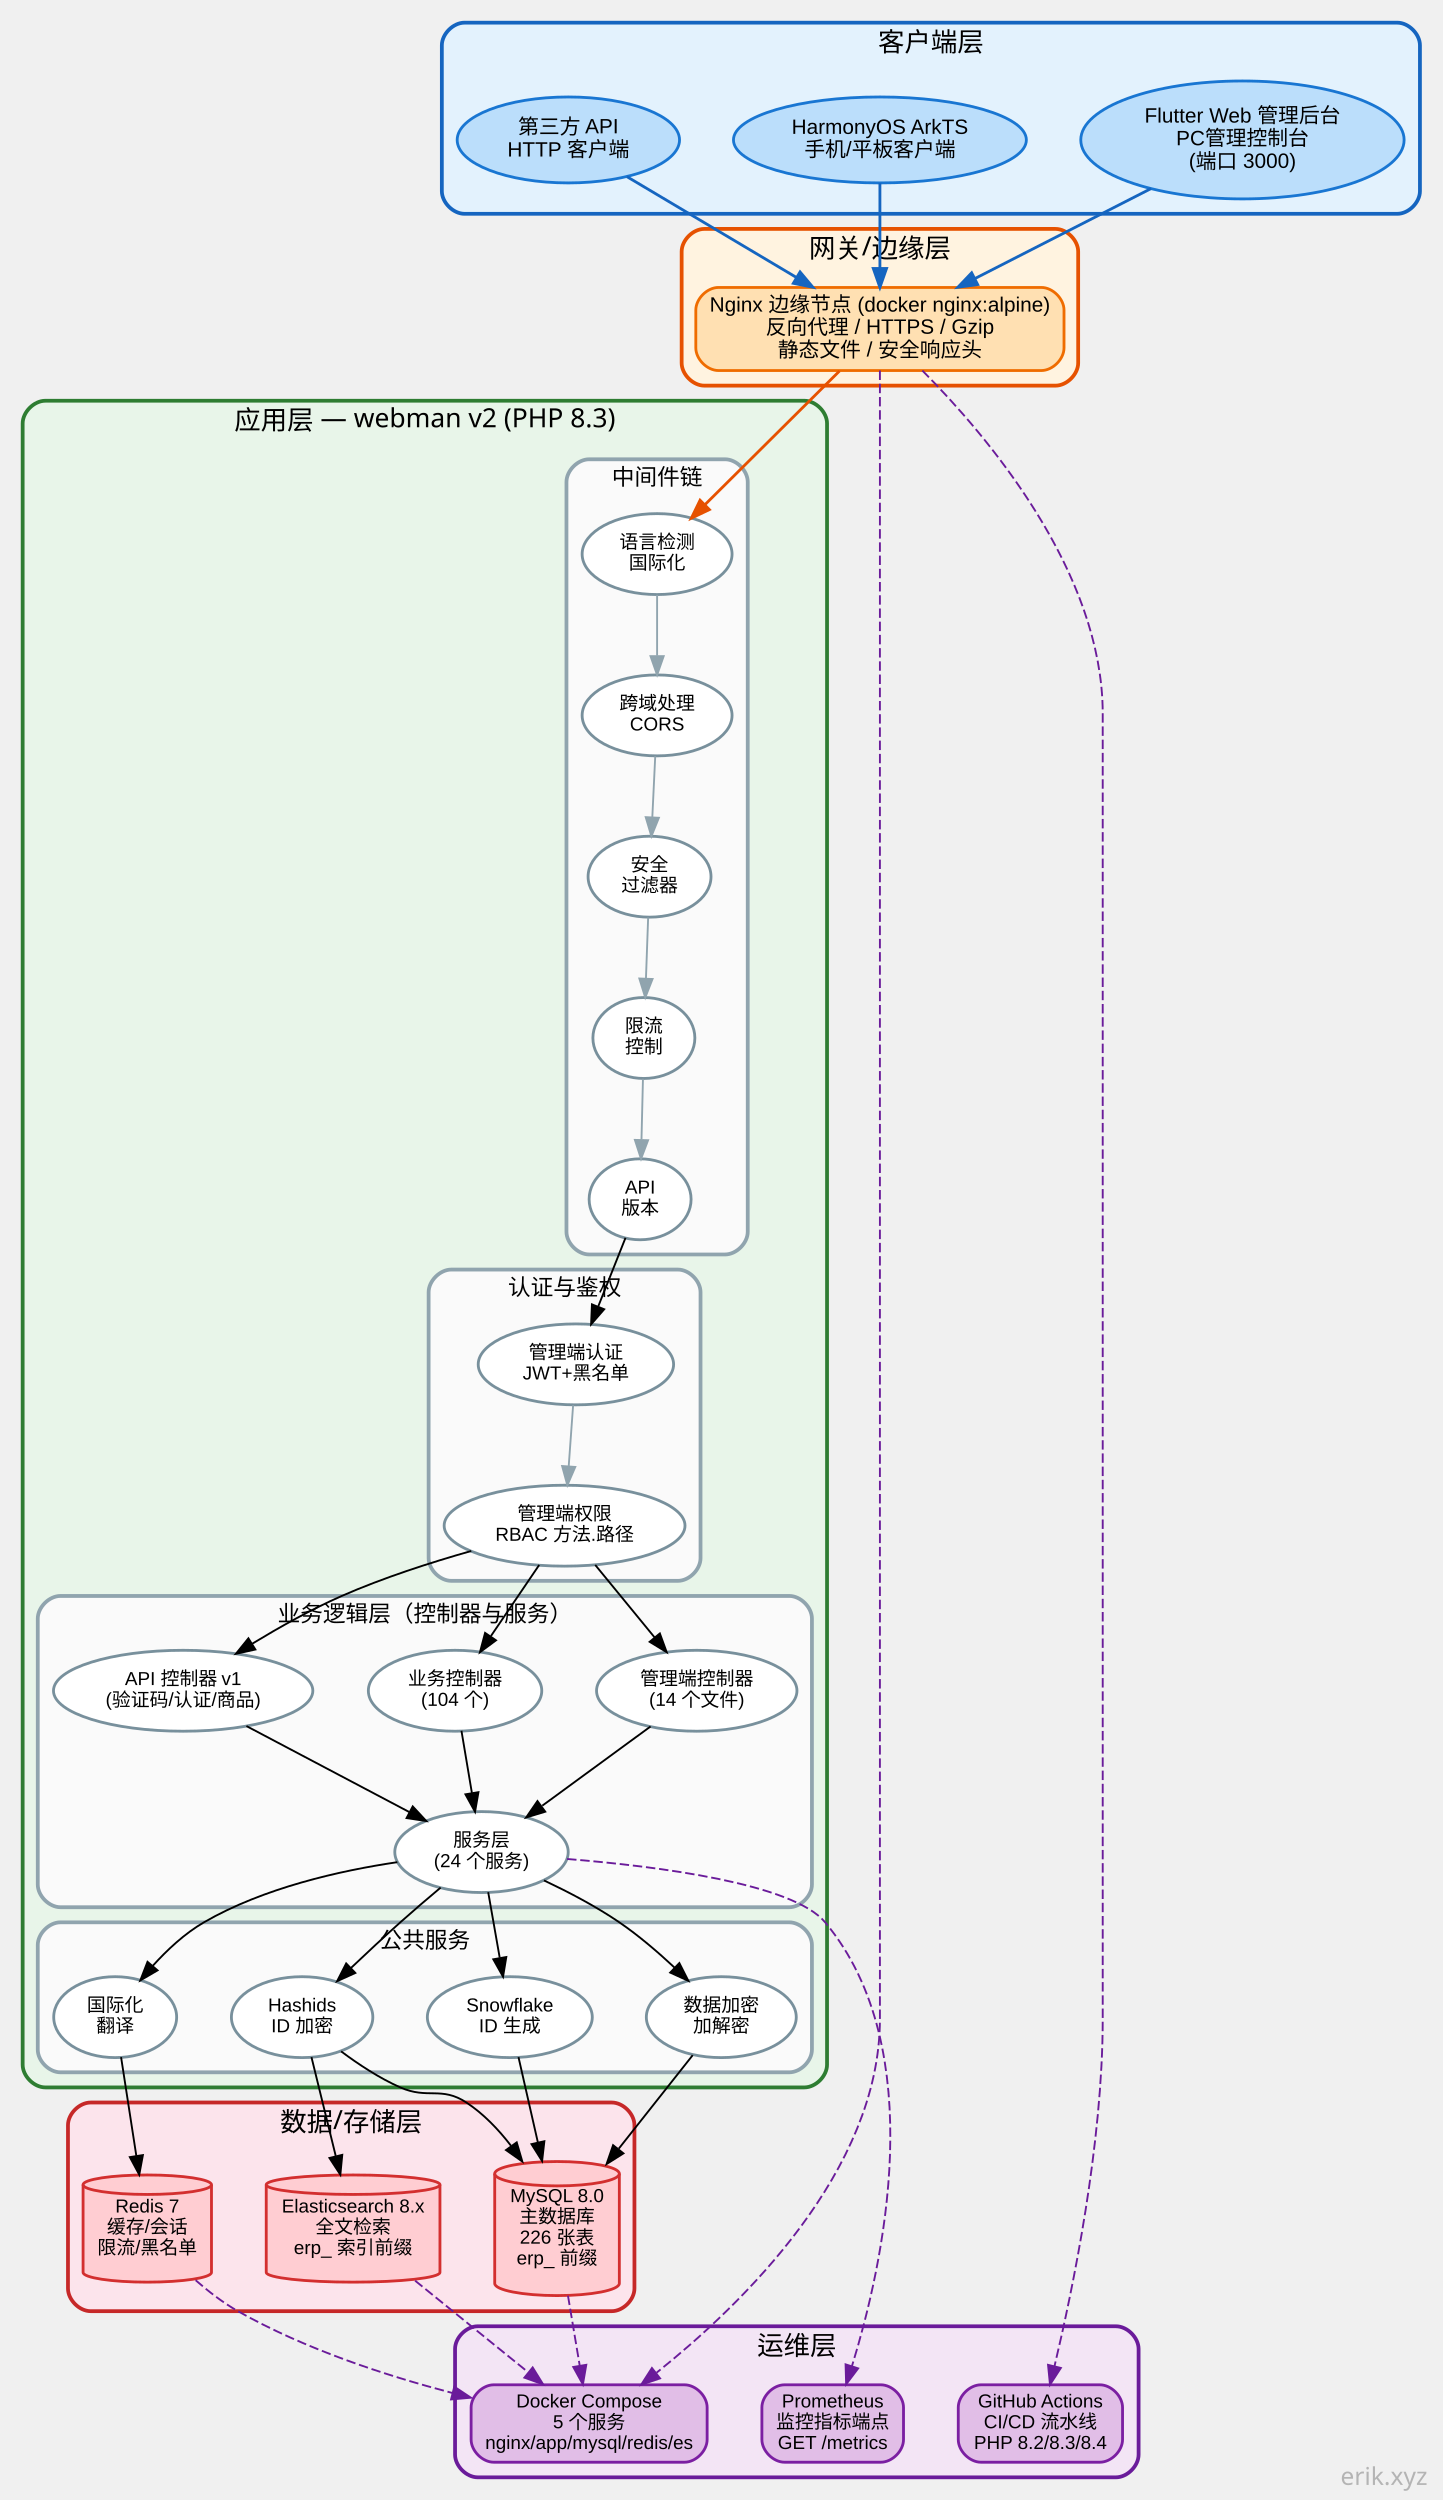
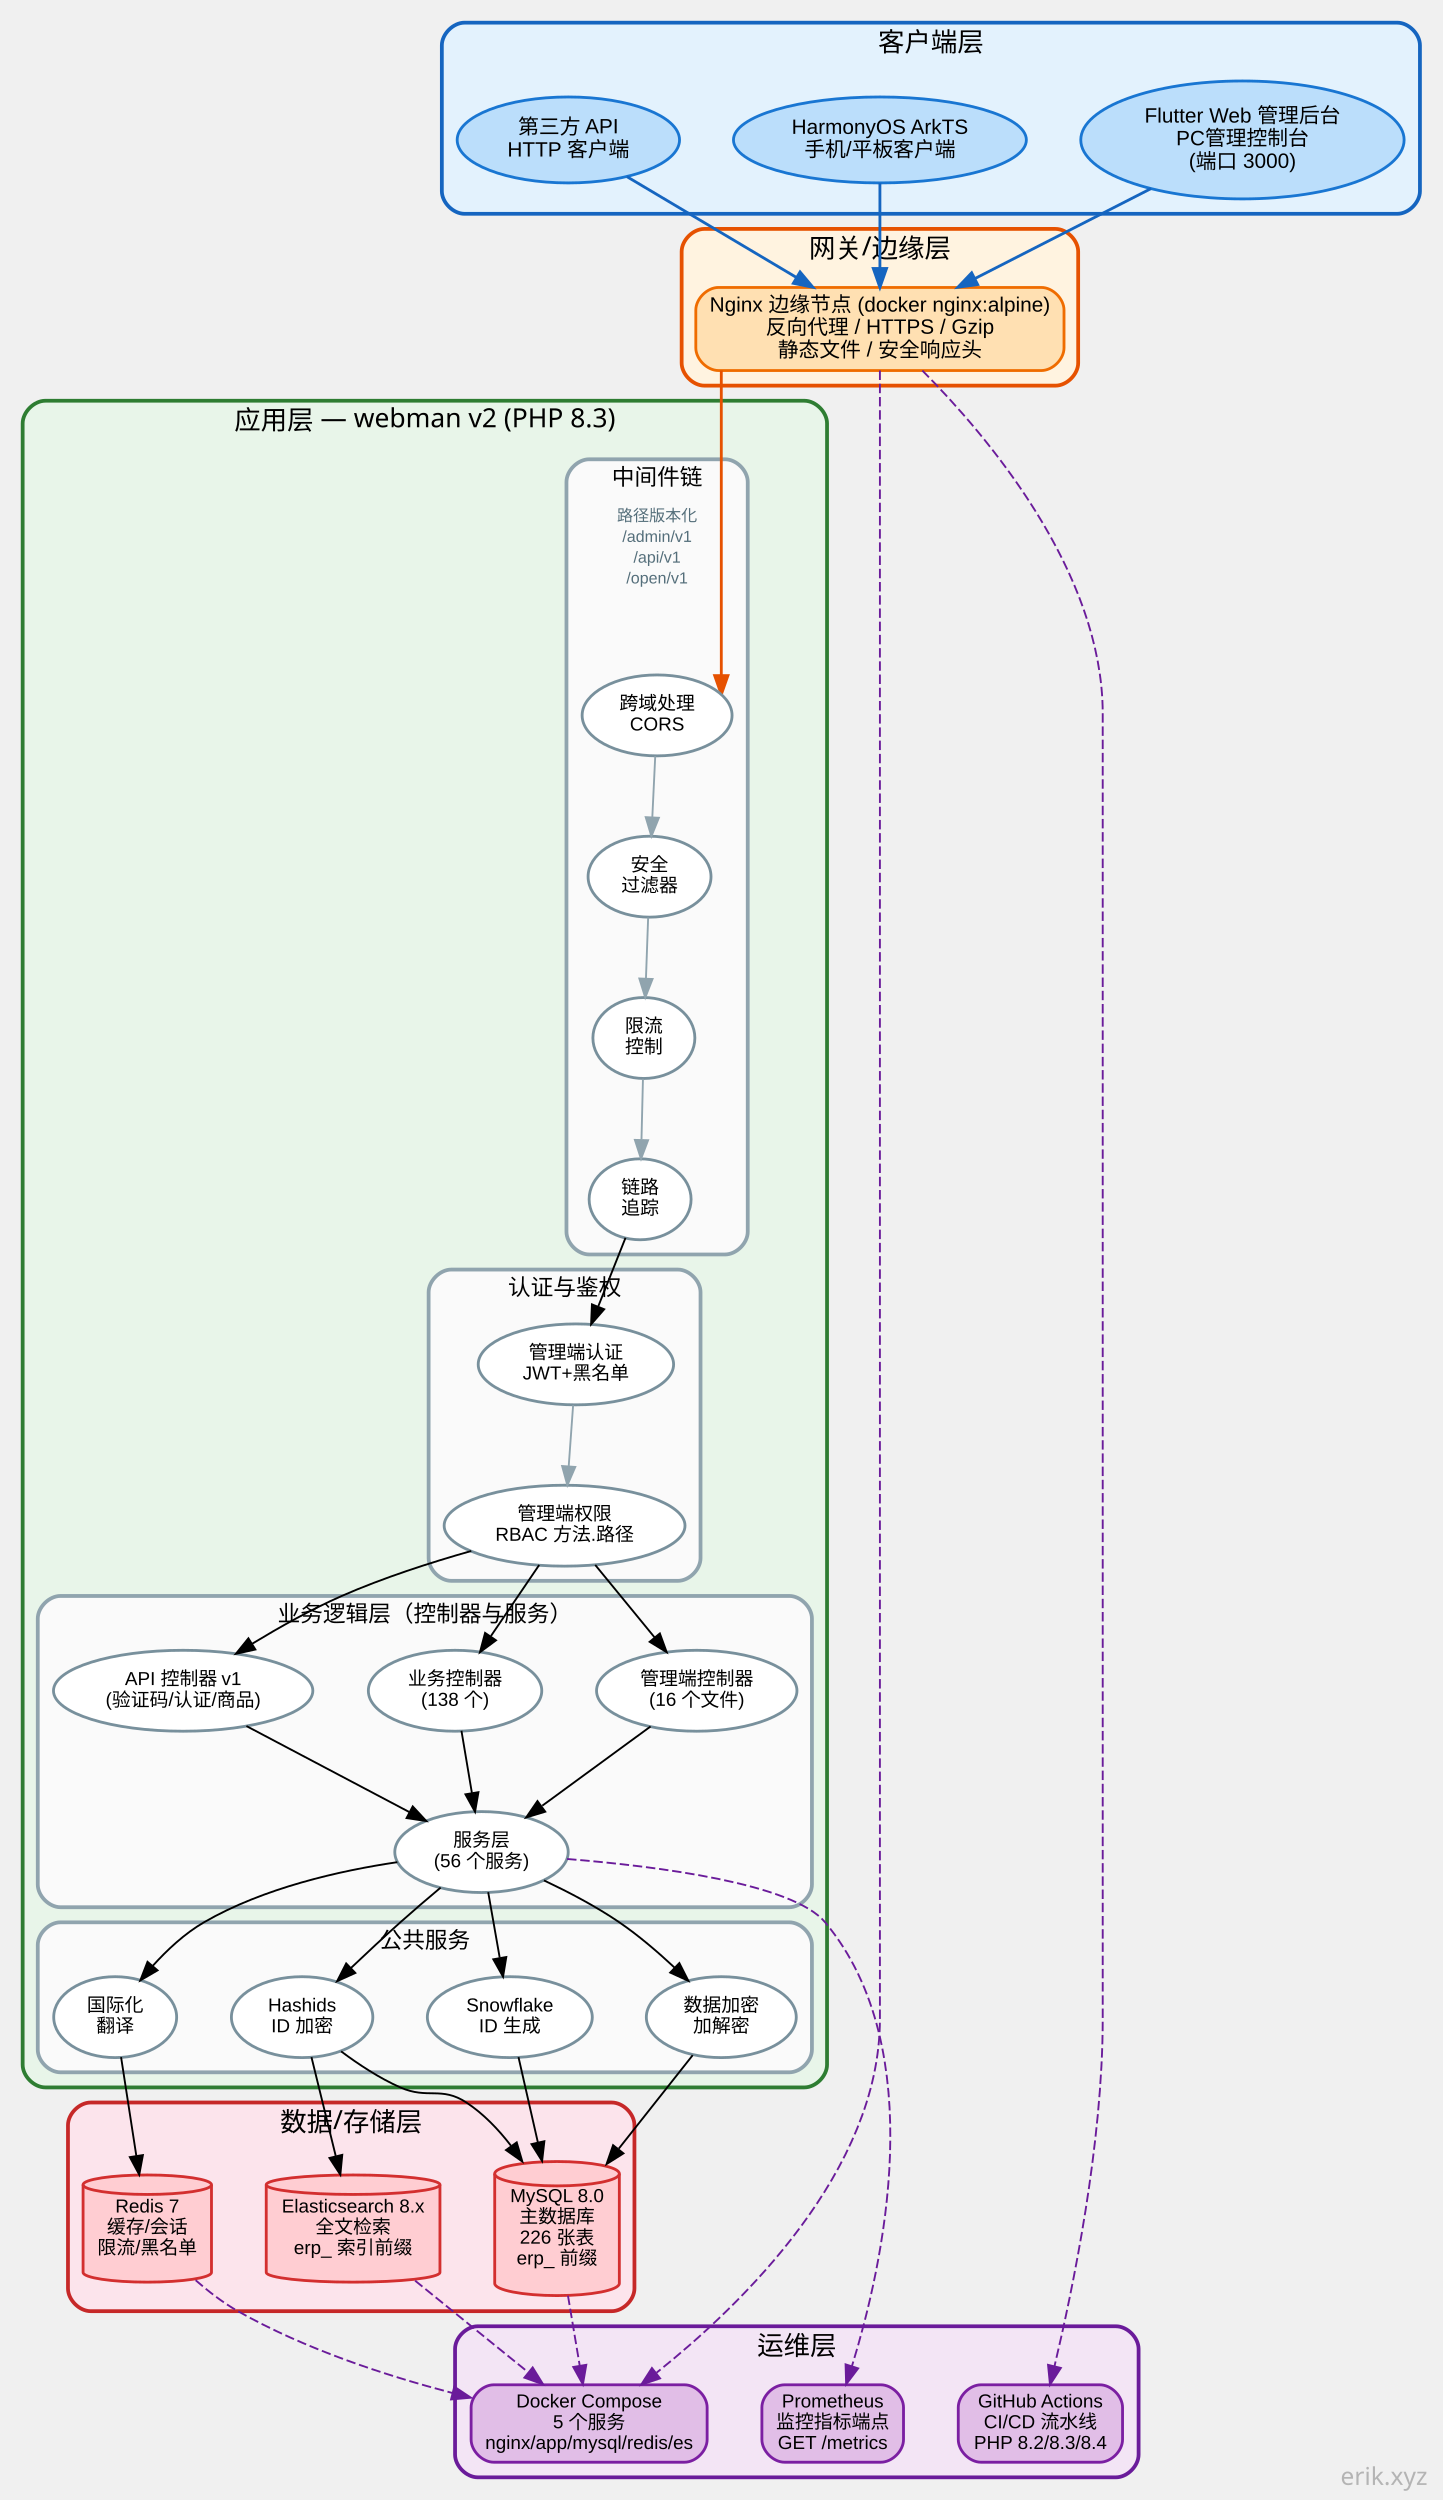
<svg xmlns="http://www.w3.org/2000/svg" width="764pt" height="1324pt" viewBox="0.00 0.00 764.00 1323.99">
  <g id="graph0" class="graph" transform="scale(1 1) rotate(0) translate(4 1319.99)">
    <g id="clust1" class="cluster">
      <path fill="#e3f2fd" stroke="#1565c0" stroke-width="2" d="M242,-1206.76C242,-1206.76 736,-1206.76 736,-1206.76 742,-1206.76 748,-1212.76 748,-1218.76 748,-1218.76 748,-1295.99 748,-1295.99 748,-1301.99 742,-1307.99 736,-1307.99 736,-1307.99 242,-1307.99 242,-1307.99 236,-1307.99 230,-1301.99 230,-1295.99 230,-1295.99 230,-1218.76 230,-1218.76 230,-1212.76 236,-1206.76 242,-1206.76" />
      <text text-anchor="middle" x="489" y="-1292.79" font-family="Arial Bold" font-size="14.00">客户端层</text>
    </g>
    <g id="clust2" class="cluster">
      <path fill="#fff3e0" stroke="#e65100" stroke-width="2" d="M369,-1115.76C369,-1115.76 555,-1115.76 555,-1115.76 561,-1115.76 567,-1121.76 567,-1127.76 567,-1127.76 567,-1186.76 567,-1186.76 567,-1192.76 561,-1198.76 555,-1198.76 555,-1198.76 369,-1198.76 369,-1198.76 363,-1198.76 357,-1192.76 357,-1186.76 357,-1186.76 357,-1127.76 357,-1127.76 357,-1121.76 363,-1115.76 369,-1115.76" />
      <text text-anchor="middle" x="462" y="-1183.56" font-family="Arial Bold" font-size="14.00">网关/边缘层</text>
    </g>
    <g id="clust3" class="cluster">
      <path fill="#e8f5e9" stroke="#2e7d32" stroke-width="2" d="M20,-214.5C20,-214.5 422,-214.5 422,-214.5 428,-214.5 434,-220.5 434,-226.5 434,-226.5 434,-1095.76 434,-1095.76 434,-1101.76 428,-1107.76 422,-1107.76 422,-1107.76 20,-1107.76 20,-1107.76 14,-1107.76 8,-1101.76 8,-1095.76 8,-1095.76 8,-226.5 8,-226.5 8,-220.5 14,-214.5 20,-214.5" />
      <text text-anchor="middle" x="221" y="-1092.56" font-family="Arial Bold" font-size="14.00">应用层 — webman v2 (PHP 8.3)</text>
    </g>
    <g id="clust4" class="cluster">
      <path fill="#fafafa" stroke="#90a4ae" stroke-width="2" d="M308,-655.63C308,-655.63 380,-655.63 380,-655.63 386,-655.63 392,-661.63 392,-667.63 392,-667.63 392,-1064.76 392,-1064.76 392,-1070.76 386,-1076.76 380,-1076.76 380,-1076.76 308,-1076.76 308,-1076.76 302,-1076.76 296,-1070.76 296,-1064.76 296,-1064.76 296,-667.63 296,-667.63 296,-661.63 302,-655.63 308,-655.63" />
      <text text-anchor="middle" x="344" y="-1063.16" font-family="Arial Bold" font-size="12.00">中间件链</text>
    </g>
    <g id="clust5" class="cluster">
      <path fill="#fafafa" stroke="#90a4ae" stroke-width="2" d="M235,-482.78C235,-482.78 355,-482.78 355,-482.78 361,-482.78 367,-488.78 367,-494.78 367,-494.78 367,-635.63 367,-635.63 367,-641.63 361,-647.63 355,-647.63 355,-647.63 235,-647.63 235,-647.63 229,-647.63 223,-641.63 223,-635.63 223,-635.63 223,-494.78 223,-494.78 223,-488.78 229,-482.78 235,-482.78" />
      <text text-anchor="middle" x="295" y="-634.03" font-family="Arial Bold" font-size="12.00">认证与鉴权</text>
    </g>
    <g id="clust6" class="cluster">
      <path fill="#fafafa" stroke="#90a4ae" stroke-width="2" d="M28,-309.93C28,-309.93 414,-309.93 414,-309.93 420,-309.93 426,-315.93 426,-321.93 426,-321.93 426,-462.78 426,-462.78 426,-468.78 420,-474.78 414,-474.78 414,-474.78 28,-474.78 28,-474.78 22,-474.78 16,-468.78 16,-462.78 16,-462.78 16,-321.93 16,-321.93 16,-315.93 22,-309.93 28,-309.93" />
      <text text-anchor="middle" x="221" y="-461.18" font-family="Arial Bold" font-size="12.00">业务逻辑层（控制器与服务）</text>
    </g>
    <g id="clust7" class="cluster">
      <path fill="#fafafa" stroke="#90a4ae" stroke-width="2" d="M28,-222.5C28,-222.5 414,-222.5 414,-222.5 420,-222.5 426,-228.5 426,-234.5 426,-234.5 426,-289.93 426,-289.93 426,-295.93 420,-301.93 414,-301.93 414,-301.93 28,-301.93 28,-301.93 22,-301.93 16,-295.93 16,-289.93 16,-289.93 16,-234.5 16,-234.5 16,-228.5 22,-222.5 28,-222.5" />
      <text text-anchor="middle" x="221" y="-288.33" font-family="Arial Bold" font-size="12.00">公共服务</text>
    </g>
    <g id="clust8" class="cluster">
      <path fill="#fce4ec" stroke="#c62828" stroke-width="2" d="M44,-96C44,-96 320,-96 320,-96 326,-96 332,-102 332,-108 332,-108 332,-194.5 332,-194.5 332,-200.5 326,-206.5 320,-206.5 320,-206.5 44,-206.5 44,-206.5 38,-206.5 32,-200.5 32,-194.5 32,-194.5 32,-108 32,-108 32,-102 38,-96 44,-96" />
      <text text-anchor="middle" x="182" y="-191.3" font-family="Arial Bold" font-size="14.00">数据/存储层</text>
    </g>
    <g id="clust9" class="cluster">
      <path fill="#f3e5f5" stroke="#6a1b9a" stroke-width="2" d="M249,-8C249,-8 587,-8 587,-8 593,-8 599,-14 599,-20 599,-20 599,-76 599,-76 599,-82 593,-88 587,-88 587,-88 249,-88 249,-88 243,-88 237,-82 237,-76 237,-76 237,-20 237,-20 237,-14 243,-8 249,-8" />
      <text text-anchor="middle" x="418" y="-72.8" font-family="Arial Bold" font-size="14.00">运维层</text>
    </g>
    <g id="node1" class="node">
      <ellipse fill="#bbdefb" stroke="#1976d2" stroke-width="1.5" cx="654" cy="-1245.88" rx="85.62" ry="31.23" />
      <text text-anchor="middle" x="654" y="-1255.08" font-family="Arial" font-size="11.00">Flutter Web 管理后台</text>
      <text text-anchor="middle" x="654" y="-1243.08" font-family="Arial" font-size="11.00">PC管理控制台</text>
      <text text-anchor="middle" x="654" y="-1231.08" font-family="Arial" font-size="11.00">(端口 3000)</text>
    </g>
    <g id="node4" class="node">
      <path fill="#ffe0b2" stroke="#ef6c00" stroke-width="1.5" d="M547.5,-1167.76C547.5,-1167.76 376.5,-1167.76 376.5,-1167.76 370.5,-1167.76 364.5,-1161.76 364.5,-1155.76 364.5,-1155.76 364.5,-1135.76 364.5,-1135.76 364.5,-1129.76 370.5,-1123.76 376.5,-1123.76 376.5,-1123.76 547.5,-1123.76 547.5,-1123.76 553.5,-1123.76 559.5,-1129.76 559.5,-1135.76 559.5,-1135.76 559.5,-1155.76 559.5,-1155.76 559.5,-1161.76 553.5,-1167.76 547.5,-1167.76" />
      <text text-anchor="middle" x="462" y="-1154.96" font-family="Arial" font-size="11.00">Nginx 边缘节点 (docker nginx:alpine)</text>
      <text text-anchor="middle" x="462" y="-1142.96" font-family="Arial" font-size="11.00">反向代理 / HTTPS / Gzip</text>
      <text text-anchor="middle" x="462" y="-1130.96" font-family="Arial" font-size="11.00">静态文件 / 安全响应头</text>
    </g>
    <g id="edge17" class="edge">
      <path fill="none" stroke="#1565c0" stroke-width="1.5" d="M605.55,-1220.12C577.08,-1205.57 541.15,-1187.21 512.36,-1172.5" />
      <polygon fill="#1565c0" stroke="#1565c0" stroke-width="1.5" points="513.77,-1169.29 503.28,-1167.86 510.59,-1175.52 513.77,-1169.29" />
    </g>
    <g id="node2" class="node">
      <ellipse fill="#bbdefb" stroke="#1976d2" stroke-width="1.5" cx="462" cy="-1245.88" rx="77.56" ry="22.76" />
      <text text-anchor="middle" x="462" y="-1249.08" font-family="Arial" font-size="11.00">HarmonyOS ArkTS</text>
      <text text-anchor="middle" x="462" y="-1237.08" font-family="Arial" font-size="11.00">手机/平板客户端</text>
    </g>
    <g id="edge18" class="edge">
      <path fill="none" stroke="#1565c0" stroke-width="1.5" d="M462,-1223.1C462,-1209.84 462,-1192.67 462,-1177.98" />
      <polygon fill="#1565c0" stroke="#1565c0" stroke-width="1.5" points="465.5,-1177.8 462,-1167.8 458.5,-1177.8 465.5,-1177.8" />
    </g>
    <g id="node3" class="node">
      <ellipse fill="#bbdefb" stroke="#1976d2" stroke-width="1.5" cx="297" cy="-1245.88" rx="58.88" ry="22.76" />
      <text text-anchor="middle" x="297" y="-1249.08" font-family="Arial" font-size="11.00">第三方 API</text>
      <text text-anchor="middle" x="297" y="-1237.08" font-family="Arial" font-size="11.00">HTTP 客户端</text>
    </g>
    <g id="edge19" class="edge">
      <path fill="none" stroke="#1565c0" stroke-width="1.5" d="M328.04,-1226.42C353.31,-1211.4 389.3,-1189.99 417.62,-1173.15" />
      <polygon fill="#1565c0" stroke="#1565c0" stroke-width="1.5" points="419.71,-1175.98 426.52,-1167.86 416.14,-1169.96 419.71,-1175.98" />
    </g>
-     <g id="node5" class="node">
-       <ellipse fill="#ffffff" stroke="#78909c" stroke-width="1.5" cx="344" cy="-1026.55" rx="39.7" ry="21.43" />
-       <text text-anchor="middle" x="344" y="-1029.55" font-family="Arial" font-size="10.00">语言检测</text>
-       <text text-anchor="middle" x="344" y="-1018.55" font-family="Arial" font-size="10.00">国际化</text>
+     <g id="mwver">
+       <text text-anchor="middle" x="344" y="-1044" font-family="Arial" font-size="8.50" fill="#546e7a">路径版本化</text>
+       <text text-anchor="middle" x="344" y="-1033" font-family="Arial" font-size="8.50" fill="#546e7a">/admin/v1</text>
+       <text text-anchor="middle" x="344" y="-1022" font-family="Arial" font-size="8.50" fill="#546e7a">/api/v1</text>
+       <text text-anchor="middle" x="344" y="-1011" font-family="Arial" font-size="8.50" fill="#546e7a">/open/v1</text>
    </g>
    <g id="edge20" class="edge">
-       <path fill="none" stroke="#e65100" stroke-width="1.5" d="M440.63,-1123.54C420.55,-1103.59 390.49,-1073.73 369.24,-1052.62" />
-       <polygon fill="#e65100" stroke="#e65100" stroke-width="1.5" points="371.68,-1050.11 362.12,-1045.55 366.75,-1055.08 371.68,-1050.11" />
+       <path fill="none" stroke="#e65100" stroke-width="1.5" d="M378,-1123.76C378,-1106.5 378,-1091.6 378,-1076.76C378,-1058.5 378,-1010.5 378,-961.95" />
+       <polygon fill="#e65100" stroke="#e65100" stroke-width="1.5" points="381.5,-962.18 378,-952.18 374.5,-962.18 381.5,-962.18" />
    </g>
    <g id="node23" class="node">
      <path fill="#e1bee7" stroke="#7b1fa2" stroke-width="1.5" d="M578.5,-57C578.5,-57 515.5,-57 515.5,-57 509.5,-57 503.5,-51 503.5,-45 503.5,-45 503.5,-28 503.5,-28 503.5,-22 509.5,-16 515.5,-16 515.5,-16 578.5,-16 578.5,-16 584.5,-16 590.5,-22 590.5,-28 590.5,-28 590.5,-45 590.5,-45 590.5,-51 584.5,-57 578.5,-57" />
      <text text-anchor="middle" x="547" y="-45" font-family="Arial" font-size="10.00">GitHub Actions</text>
      <text text-anchor="middle" x="547" y="-34" font-family="Arial" font-size="10.00">CI/CD 流水线</text>
      <text text-anchor="middle" x="547" y="-23" font-family="Arial" font-size="10.00">PHP 8.2/8.3/8.4</text>
    </g>
    <g id="edge26" class="edge">
      <path fill="none" stroke="#6a1b9a" stroke-dasharray="5,2" d="M484.47,-1123.75C518.71,-1089.33 580,-1017.24 580,-942.12 580,-942.12 580,-942.12 580,-250.71 580,-184.38 564.21,-107.8 554.47,-66.88" />
      <polygon fill="#6a1b9a" stroke="#6a1b9a" points="557.84,-65.93 552.08,-57.04 551.04,-67.58 557.84,-65.93" />
    </g>
    <g id="node24" class="node">
      <path fill="#e1bee7" stroke="#7b1fa2" stroke-width="1.5" d="M358.5,-57C358.5,-57 257.5,-57 257.5,-57 251.5,-57 245.5,-51 245.5,-45 245.5,-45 245.5,-28 245.5,-28 245.5,-22 251.5,-16 257.5,-16 257.5,-16 358.5,-16 358.5,-16 364.5,-16 370.5,-22 370.5,-28 370.5,-28 370.5,-45 370.5,-45 370.5,-51 364.5,-57 358.5,-57" />
      <text text-anchor="middle" x="308" y="-45" font-family="Arial" font-size="10.00">Docker Compose</text>
      <text text-anchor="middle" x="308" y="-34" font-family="Arial" font-size="10.00">5 个服务</text>
      <text text-anchor="middle" x="308" y="-23" font-family="Arial" font-size="10.00">nginx/app/mysql/redis/es</text>
    </g>
    <g id="edge27" class="edge">
      <path fill="none" stroke="#6a1b9a" stroke-dasharray="5,2" d="M462,-1123.76C462,-1086.96 462,-1008.44 462,-942.12 462,-942.12 462,-942.12 462,-250.71 462,-170.33 389.18,-99.67 343.68,-63.38" />
      <polygon fill="#6a1b9a" stroke="#6a1b9a" points="345.57,-60.41 335.53,-57.01 341.26,-65.92 345.57,-60.41" />
    </g>
    <g id="node6" class="node">
      <ellipse fill="#ffffff" stroke="#78909c" stroke-width="1.5" cx="344" cy="-941.12" rx="39.7" ry="21.43" />
      <text text-anchor="middle" x="344" y="-944.12" font-family="Arial" font-size="10.00">跨域处理</text>
      <text text-anchor="middle" x="344" y="-933.12" font-family="Arial" font-size="10.00">CORS</text>
    </g>
-     <g id="edge1" class="edge">
-       <path fill="none" stroke="#90a4ae" d="M344,-1004.93C344,-995.23 344,-983.47 344,-972.76" />
-       <polygon fill="#90a4ae" stroke="#90a4ae" points="347.5,-972.51 344,-962.51 340.5,-972.51 347.5,-972.51" />
-     </g>
    <g id="node7" class="node">
      <ellipse fill="#ffffff" stroke="#78909c" stroke-width="1.5" cx="340" cy="-855.7" rx="32.55" ry="21.43" />
      <text text-anchor="middle" x="340" y="-858.7" font-family="Arial" font-size="10.00">安全</text>
      <text text-anchor="middle" x="340" y="-847.7" font-family="Arial" font-size="10.00">过滤器</text>
    </g>
    <g id="edge2" class="edge">
      <path fill="none" stroke="#90a4ae" d="M343.01,-919.5C342.55,-909.8 341.98,-898.04 341.47,-887.33" />
      <polygon fill="#90a4ae" stroke="#90a4ae" points="344.95,-886.9 340.98,-877.08 337.96,-887.24 344.95,-886.9" />
    </g>
    <g id="node8" class="node">
      <ellipse fill="#ffffff" stroke="#78909c" stroke-width="1.5" cx="337" cy="-770.27" rx="27" ry="21.43" />
      <text text-anchor="middle" x="337" y="-773.27" font-family="Arial" font-size="10.00">限流</text>
      <text text-anchor="middle" x="337" y="-762.27" font-family="Arial" font-size="10.00">控制</text>
    </g>
    <g id="edge3" class="edge">
      <path fill="none" stroke="#90a4ae" d="M339.26,-834.08C338.91,-824.38 338.49,-812.61 338.1,-801.9" />
      <polygon fill="#90a4ae" stroke="#90a4ae" points="341.59,-801.52 337.73,-791.66 334.59,-801.78 341.59,-801.52" />
    </g>
    <g id="node9" class="node">
      <ellipse fill="#ffffff" stroke="#78909c" stroke-width="1.5" cx="335" cy="-684.85" rx="27" ry="21.43" />
-       <text text-anchor="middle" x="335" y="-687.85" font-family="Arial" font-size="10.00">API</text>
-       <text text-anchor="middle" x="335" y="-676.85" font-family="Arial" font-size="10.00">版本</text>
+       <text text-anchor="middle" x="335" y="-687.85" font-family="Arial" font-size="10.00">链路</text>
+       <text text-anchor="middle" x="335" y="-676.85" font-family="Arial" font-size="10.00">追踪</text>
    </g>
    <g id="edge4" class="edge">
      <path fill="none" stroke="#90a4ae" d="M336.51,-748.65C336.27,-738.95 335.99,-727.19 335.73,-716.48" />
      <polygon fill="#90a4ae" stroke="#90a4ae" points="339.23,-716.14 335.49,-706.23 332.23,-716.31 339.23,-716.14" />
    </g>
    <g id="node10" class="node">
      <ellipse fill="#ffffff" stroke="#78909c" stroke-width="1.5" cx="301" cy="-597.42" rx="51.74" ry="21.43" />
      <text text-anchor="middle" x="301" y="-600.42" font-family="Arial" font-size="10.00">管理端认证</text>
      <text text-anchor="middle" x="301" y="-589.42" font-family="Arial" font-size="10.00">JWT+黑名单</text>
    </g>
    <g id="edge6" class="edge">
      <path fill="none" stroke="black" d="M327.28,-664.46C323.03,-653.77 317.65,-640.26 312.88,-628.26" />
      <polygon fill="black" stroke="black" points="315.99,-626.61 309.04,-618.62 309.49,-629.2 315.99,-626.61" />
    </g>
    <g id="node11" class="node">
      <ellipse fill="#ffffff" stroke="#78909c" stroke-width="1.5" cx="295" cy="-511.99" rx="63.78" ry="21.43" />
      <text text-anchor="middle" x="295" y="-514.99" font-family="Arial" font-size="10.00">管理端权限</text>
      <text text-anchor="middle" x="295" y="-503.99" font-family="Arial" font-size="10.00">RBAC 方法.路径</text>
    </g>
    <g id="edge5" class="edge">
      <path fill="none" stroke="#90a4ae" d="M299.52,-575.8C298.82,-566.1 297.97,-554.34 297.2,-543.62" />
      <polygon fill="#90a4ae" stroke="#90a4ae" points="300.67,-543.1 296.47,-533.38 293.69,-543.6 300.67,-543.1" />
    </g>
    <g id="node12" class="node">
      <ellipse fill="#ffffff" stroke="#78909c" stroke-width="1.5" cx="365" cy="-424.57" rx="53.07" ry="21.43" />
      <text text-anchor="middle" x="365" y="-427.57" font-family="Arial" font-size="10.00">管理端控制器</text>
-       <text text-anchor="middle" x="365" y="-416.57" font-family="Arial" font-size="10.00">(14 个文件)</text>
+       <text text-anchor="middle" x="365" y="-416.57" font-family="Arial" font-size="10.00">(16 个文件)</text>
    </g>
    <g id="edge7" class="edge">
      <path fill="none" stroke="black" d="M311.24,-491.18C320.58,-479.78 332.45,-465.28 342.67,-452.82" />
      <polygon fill="black" stroke="black" points="345.46,-454.93 349.09,-444.98 340.05,-450.49 345.46,-454.93" />
    </g>
    <g id="node13" class="node">
      <ellipse fill="#ffffff" stroke="#78909c" stroke-width="1.5" cx="237" cy="-424.57" rx="45.92" ry="21.43" />
      <text text-anchor="middle" x="237" y="-427.57" font-family="Arial" font-size="10.00">业务控制器</text>
-       <text text-anchor="middle" x="237" y="-416.57" font-family="Arial" font-size="10.00">(104 个)</text>
+       <text text-anchor="middle" x="237" y="-416.57" font-family="Arial" font-size="10.00">(138 个)</text>
    </g>
    <g id="edge8" class="edge">
      <path fill="none" stroke="black" d="M281.55,-491.18C273.95,-479.99 264.34,-465.84 255.99,-453.54" />
      <polygon fill="black" stroke="black" points="258.69,-451.28 250.18,-444.98 252.9,-455.22 258.69,-451.28" />
    </g>
    <g id="node15" class="node">
      <ellipse fill="#ffffff" stroke="#78909c" stroke-width="1.5" cx="93" cy="-424.57" rx="68.68" ry="21.43" />
      <text text-anchor="middle" x="93" y="-427.57" font-family="Arial" font-size="10.00">API 控制器 v1</text>
      <text text-anchor="middle" x="93" y="-416.57" font-family="Arial" font-size="10.00">(验证码/认证/商品)</text>
    </g>
    <g id="edge9" class="edge">
      <path fill="none" stroke="black" d="M245.56,-498.59C224.08,-492.5 198.88,-484.39 177,-474.78 160.85,-467.69 143.91,-458.2 129.51,-449.45" />
      <polygon fill="black" stroke="black" points="131.25,-446.41 120.9,-444.12 127.56,-452.36 131.25,-446.41" />
    </g>
    <g id="node14" class="node">
      <ellipse fill="#ffffff" stroke="#78909c" stroke-width="1.5" cx="251" cy="-339.14" rx="45.92" ry="21.43" />
      <text text-anchor="middle" x="251" y="-342.14" font-family="Arial" font-size="10.00">服务层</text>
-       <text text-anchor="middle" x="251" y="-331.14" font-family="Arial" font-size="10.00">(24 个服务)</text>
+       <text text-anchor="middle" x="251" y="-331.14" font-family="Arial" font-size="10.00">(56 个服务)</text>
    </g>
    <g id="edge10" class="edge">
      <path fill="none" stroke="black" d="M340.54,-405.67C323.79,-393.41 301.39,-377.02 283.19,-363.7" />
      <polygon fill="black" stroke="black" points="284.77,-360.52 274.63,-357.44 280.64,-366.17 284.77,-360.52" />
    </g>
    <g id="edge11" class="edge">
      <path fill="none" stroke="black" d="M240.39,-403.37C242.04,-393.5 244.07,-381.42 245.91,-370.48" />
      <polygon fill="black" stroke="black" points="249.39,-370.88 247.59,-360.44 242.49,-369.72 249.39,-370.88" />
    </g>
    <g id="node16" class="node">
      <ellipse fill="#ffffff" stroke="#78909c" stroke-width="1.5" cx="156" cy="-251.71" rx="37.45" ry="21.43" />
      <text text-anchor="middle" x="156" y="-254.71" font-family="Arial" font-size="10.00">Hashids</text>
      <text text-anchor="middle" x="156" y="-243.71" font-family="Arial" font-size="10.00">ID 加密</text>
    </g>
    <g id="edge13" class="edge">
      <path fill="none" stroke="black" d="M229.36,-320.33C222.46,-314.54 214.84,-308.04 208,-301.93 199.34,-294.19 190.08,-285.55 181.8,-277.69" />
      <polygon fill="black" stroke="black" points="184.18,-275.12 174.53,-270.75 179.34,-280.18 184.18,-275.12" />
    </g>
    <g id="node17" class="node">
      <ellipse fill="#ffffff" stroke="#78909c" stroke-width="1.5" cx="266" cy="-251.71" rx="43.68" ry="21.43" />
      <text text-anchor="middle" x="266" y="-254.71" font-family="Arial" font-size="10.00">Snowflake</text>
      <text text-anchor="middle" x="266" y="-243.71" font-family="Arial" font-size="10.00">ID 生成</text>
    </g>
    <g id="edge14" class="edge">
      <path fill="none" stroke="black" d="M254.55,-317.89C256.37,-307.54 258.62,-294.73 260.64,-283.22" />
      <polygon fill="black" stroke="black" points="264.14,-283.56 262.42,-273.11 257.24,-282.35 264.14,-283.56" />
    </g>
    <g id="node18" class="node">
      <ellipse fill="#ffffff" stroke="#78909c" stroke-width="1.5" cx="378" cy="-251.71" rx="39.7" ry="21.43" />
      <text text-anchor="middle" x="378" y="-254.71" font-family="Arial" font-size="10.00">数据加密</text>
      <text text-anchor="middle" x="378" y="-243.71" font-family="Arial" font-size="10.00">加解密</text>
    </g>
    <g id="edge15" class="edge">
      <path fill="none" stroke="black" d="M284.07,-324.13C296.98,-318.05 311.62,-310.39 324,-301.93 334.2,-294.95 344.46,-286.15 353.26,-277.93" />
      <polygon fill="black" stroke="black" points="355.78,-280.37 360.57,-270.92 350.93,-275.31 355.78,-280.37" />
    </g>
    <g id="node19" class="node">
      <ellipse fill="#ffffff" stroke="#78909c" stroke-width="1.5" cx="57" cy="-251.71" rx="32.55" ry="21.43" />
      <text text-anchor="middle" x="57" y="-254.71" font-family="Arial" font-size="10.00">国际化</text>
      <text text-anchor="middle" x="57" y="-243.71" font-family="Arial" font-size="10.00">翻译</text>
    </g>
    <g id="edge16" class="edge">
      <path fill="none" stroke="black" d="M206.43,-333.79C175.94,-329.27 135.5,-320.17 104,-301.93 93.82,-296.03 84.46,-287.28 76.81,-278.79" />
      <polygon fill="black" stroke="black" points="79.44,-276.49 70.29,-271.15 74.12,-281.03 79.44,-276.49" />
    </g>
    <g id="node25" class="node">
      <path fill="#e1bee7" stroke="#7b1fa2" stroke-width="1.5" d="M462.5,-57C462.5,-57 411.5,-57 411.5,-57 405.5,-57 399.5,-51 399.5,-45 399.5,-45 399.5,-28 399.5,-28 399.5,-22 405.5,-16 411.5,-16 411.5,-16 462.5,-16 462.5,-16 468.5,-16 474.5,-22 474.5,-28 474.5,-28 474.5,-45 474.5,-45 474.5,-51 468.5,-57 462.5,-57" />
      <text text-anchor="middle" x="437" y="-45" font-family="Arial" font-size="10.00">Prometheus</text>
      <text text-anchor="middle" x="437" y="-34" font-family="Arial" font-size="10.00">监控指标端点</text>
      <text text-anchor="middle" x="437" y="-23" font-family="Arial" font-size="10.00">GET /metrics</text>
    </g>
    <g id="edge28" class="edge">
      <path fill="none" stroke="#6a1b9a" stroke-dasharray="5,2" d="M296.32,-335.48C344.44,-331.6 415.88,-322.47 433,-301.93 489.19,-234.5 463.69,-120.31 447.17,-66.81" />
      <polygon fill="#6a1b9a" stroke="#6a1b9a" points="450.49,-65.7 444.11,-57.25 443.82,-67.84 450.49,-65.7" />
    </g>
    <g id="edge12" class="edge">
      <path fill="none" stroke="black" d="M126.51,-405.87C151.79,-392.52 186.5,-374.2 212.85,-360.28" />
      <polygon fill="black" stroke="black" points="214.58,-363.33 221.79,-355.56 211.31,-357.14 214.58,-363.33" />
    </g>
    <g id="node20" class="node">
      <path fill="#ffcdd2" stroke="#d32f2f" stroke-width="1.5" d="M324,-168.8C324,-172.36 309.21,-175.25 291,-175.25 272.79,-175.25 258,-172.36 258,-168.8 258,-168.8 258,-110.7 258,-110.7 258,-107.14 272.79,-104.25 291,-104.25 309.21,-104.25 324,-107.14 324,-110.7 324,-110.7 324,-168.8 324,-168.8" />
      <path fill="none" stroke="#d32f2f" stroke-width="1.5" d="M324,-168.8C324,-165.24 309.21,-162.34 291,-162.34 272.79,-162.34 258,-165.24 258,-168.8" />
      <text text-anchor="middle" x="291" y="-153.75" font-family="Arial" font-size="10.00">MySQL 8.0</text>
      <text text-anchor="middle" x="291" y="-142.75" font-family="Arial" font-size="10.00">主数据库</text>
      <text text-anchor="middle" x="291" y="-131.75" font-family="Arial" font-size="10.00">226 张表</text>
      <text text-anchor="middle" x="291" y="-120.75" font-family="Arial" font-size="10.00">erp_ 前缀</text>
    </g>
    <g id="edge21" class="edge">
      <path fill="none" stroke="black" d="M176.65,-233.59C185.78,-226.77 196.93,-219.4 208,-214.5 222.59,-208.04 229.67,-215.28 243,-206.5 252.03,-200.55 259.96,-192.28 266.62,-183.61" />
      <polygon fill="black" stroke="black" points="269.65,-185.4 272.63,-175.24 263.96,-181.32 269.65,-185.4" />
    </g>
    <g id="node22" class="node">
      <path fill="#ffcdd2" stroke="#d32f2f" stroke-width="1.5" d="M229,-162.97C229,-165.81 208.38,-168.13 183,-168.13 157.62,-168.13 137,-165.81 137,-162.97 137,-162.97 137,-116.53 137,-116.53 137,-113.69 157.62,-111.37 183,-111.37 208.38,-111.37 229,-113.69 229,-116.53 229,-116.53 229,-162.97 229,-162.97" />
      <path fill="none" stroke="#d32f2f" stroke-width="1.5" d="M229,-162.97C229,-160.12 208.38,-157.81 183,-157.81 157.62,-157.81 137,-160.12 137,-162.97" />
      <text text-anchor="middle" x="183" y="-148.25" font-family="Arial" font-size="10.00">Elasticsearch 8.x</text>
      <text text-anchor="middle" x="183" y="-137.25" font-family="Arial" font-size="10.00">全文检索</text>
      <text text-anchor="middle" x="183" y="-126.25" font-family="Arial" font-size="10.00">erp_ 索引前缀</text>
    </g>
    <g id="edge24" class="edge">
      <path fill="none" stroke="black" d="M160.95,-230.54C164.54,-215.93 169.5,-195.74 173.8,-178.2" />
      <polygon fill="black" stroke="black" points="177.26,-178.79 176.25,-168.25 170.47,-177.12 177.26,-178.79" />
    </g>
    <g id="edge22" class="edge">
      <path fill="none" stroke="black" d="M270.59,-230.54C273.45,-217.93 277.26,-201.16 280.82,-185.54" />
      <polygon fill="black" stroke="black" points="284.3,-186.01 283.1,-175.49 277.47,-184.46 284.3,-186.01" />
    </g>
    <g id="edge23" class="edge">
      <path fill="none" stroke="black" d="M362.85,-231.56C352.05,-217.92 337.13,-199.06 323.69,-182.06" />
      <polygon fill="black" stroke="black" points="326.18,-179.57 317.23,-173.9 320.69,-183.92 326.18,-179.57" />
    </g>
    <g id="node21" class="node">
      <path fill="#ffcdd2" stroke="#d32f2f" stroke-width="1.5" d="M108,-162.97C108,-165.81 92.76,-168.13 74,-168.13 55.24,-168.13 40,-165.81 40,-162.97 40,-162.97 40,-116.53 40,-116.53 40,-113.69 55.24,-111.37 74,-111.37 92.76,-111.37 108,-113.69 108,-116.53 108,-116.53 108,-162.97 108,-162.97" />
      <path fill="none" stroke="#d32f2f" stroke-width="1.5" d="M108,-162.97C108,-160.12 92.76,-157.81 74,-157.81 55.24,-157.81 40,-160.12 40,-162.97" />
      <text text-anchor="middle" x="74" y="-148.25" font-family="Arial" font-size="10.00">Redis 7</text>
      <text text-anchor="middle" x="74" y="-137.25" font-family="Arial" font-size="10.00">缓存/会话</text>
      <text text-anchor="middle" x="74" y="-126.25" font-family="Arial" font-size="10.00">限流/黑名单</text>
    </g>
    <g id="edge25" class="edge">
      <path fill="none" stroke="black" d="M60.12,-230.54C62.38,-215.93 65.5,-195.74 68.21,-178.2" />
      <polygon fill="black" stroke="black" points="71.68,-178.66 69.75,-168.25 64.76,-177.59 71.68,-178.66" />
    </g>
    <g id="edge29" class="edge">
      <path fill="none" stroke="#6a1b9a" stroke-dasharray="5,2" d="M296.8,-104.19C298.82,-92.17 301.06,-78.81 303.01,-67.21" />
      <polygon fill="#6a1b9a" stroke="#6a1b9a" points="306.5,-67.6 304.7,-57.16 299.59,-66.44 306.5,-67.6" />
    </g>
    <g id="edge30" class="edge">
      <path fill="none" stroke="#6a1b9a" stroke-dasharray="5,2" d="M99.6,-112.39C106.45,-106.38 114.14,-100.46 122,-96 157.12,-76.07 199.89,-62.01 235.56,-52.68" />
      <polygon fill="#6a1b9a" stroke="#6a1b9a" points="236.6,-56.03 245.42,-50.17 234.87,-49.25 236.6,-56.03" />
    </g>
    <g id="edge31" class="edge">
      <path fill="none" stroke="#6a1b9a" stroke-dasharray="5,2" d="M215.84,-112.15C234.28,-97.21 257.21,-78.64 275.58,-63.76" />
      <polygon fill="#6a1b9a" stroke="#6a1b9a" points="278.1,-66.22 283.67,-57.21 273.7,-60.78 278.1,-66.22" />
    </g>
  </g>
  <text x="756" y="1316" font-size="13" fill="rgba(0,0,0,0.25)" font-family="sans-serif" text-anchor="end">erik.xyz</text>
</svg>
